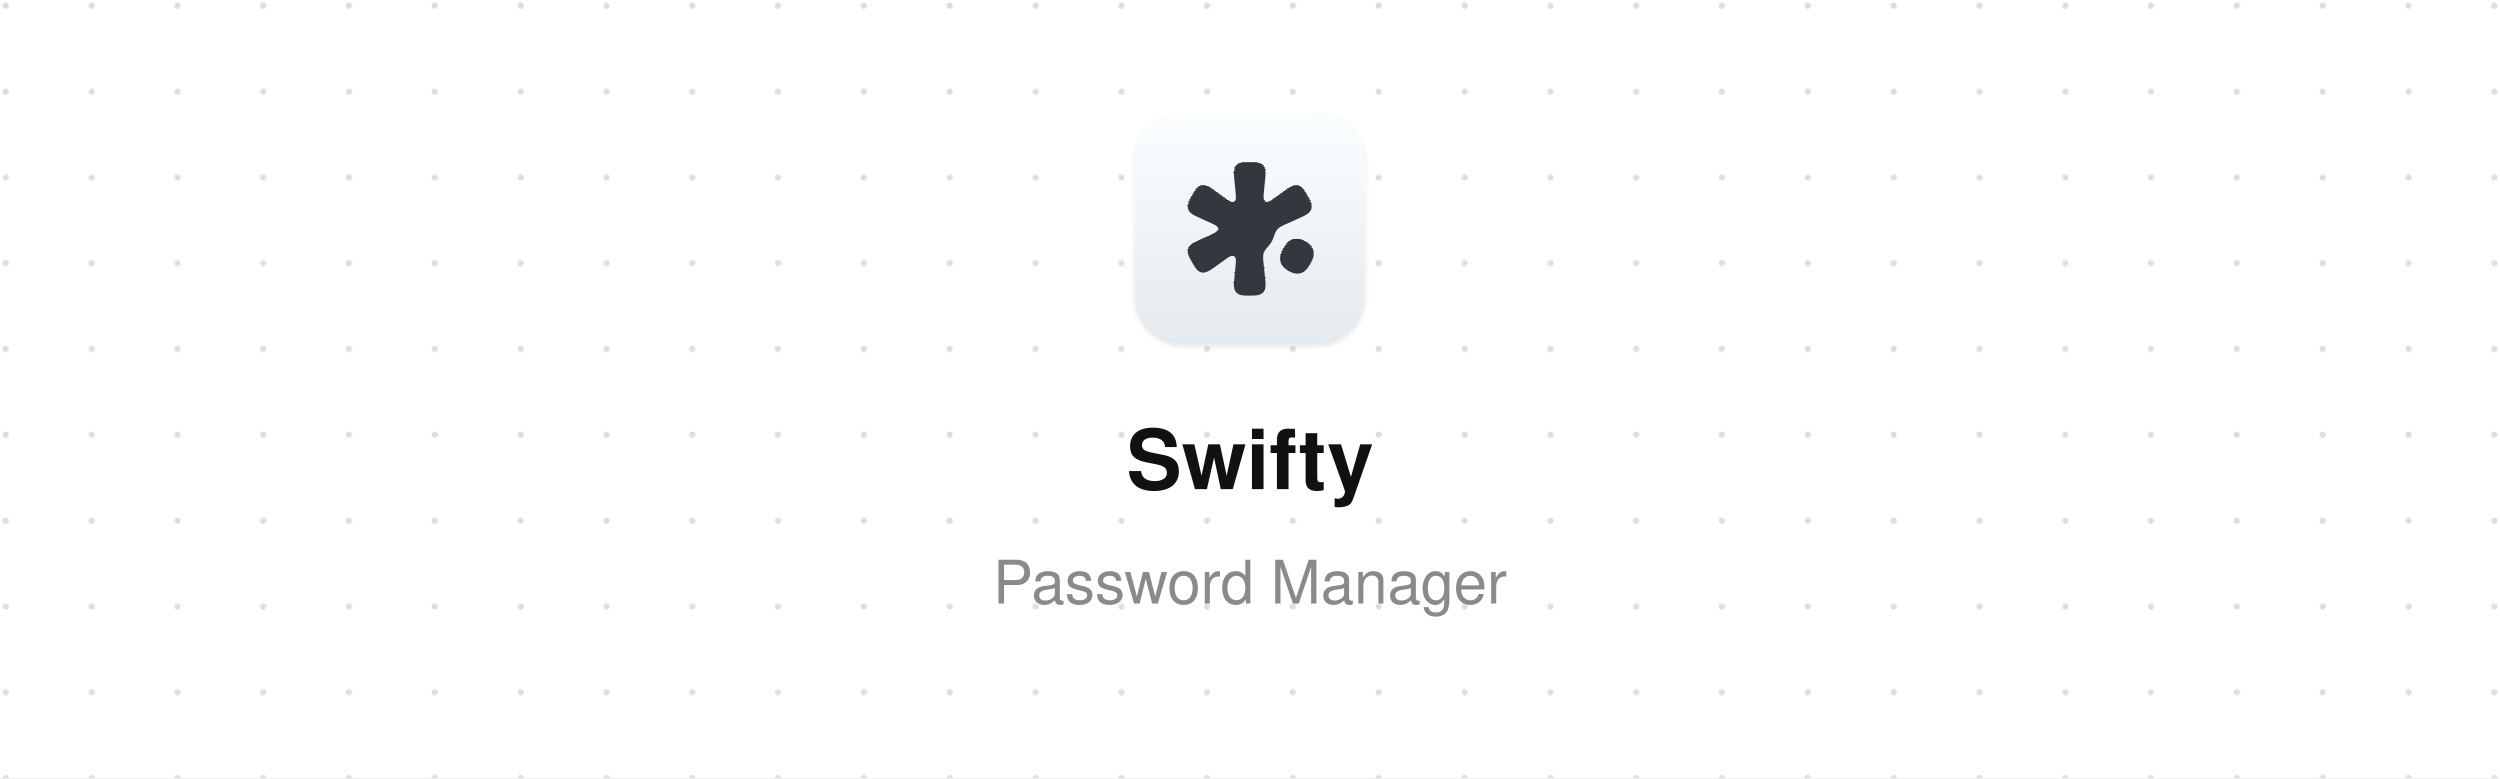
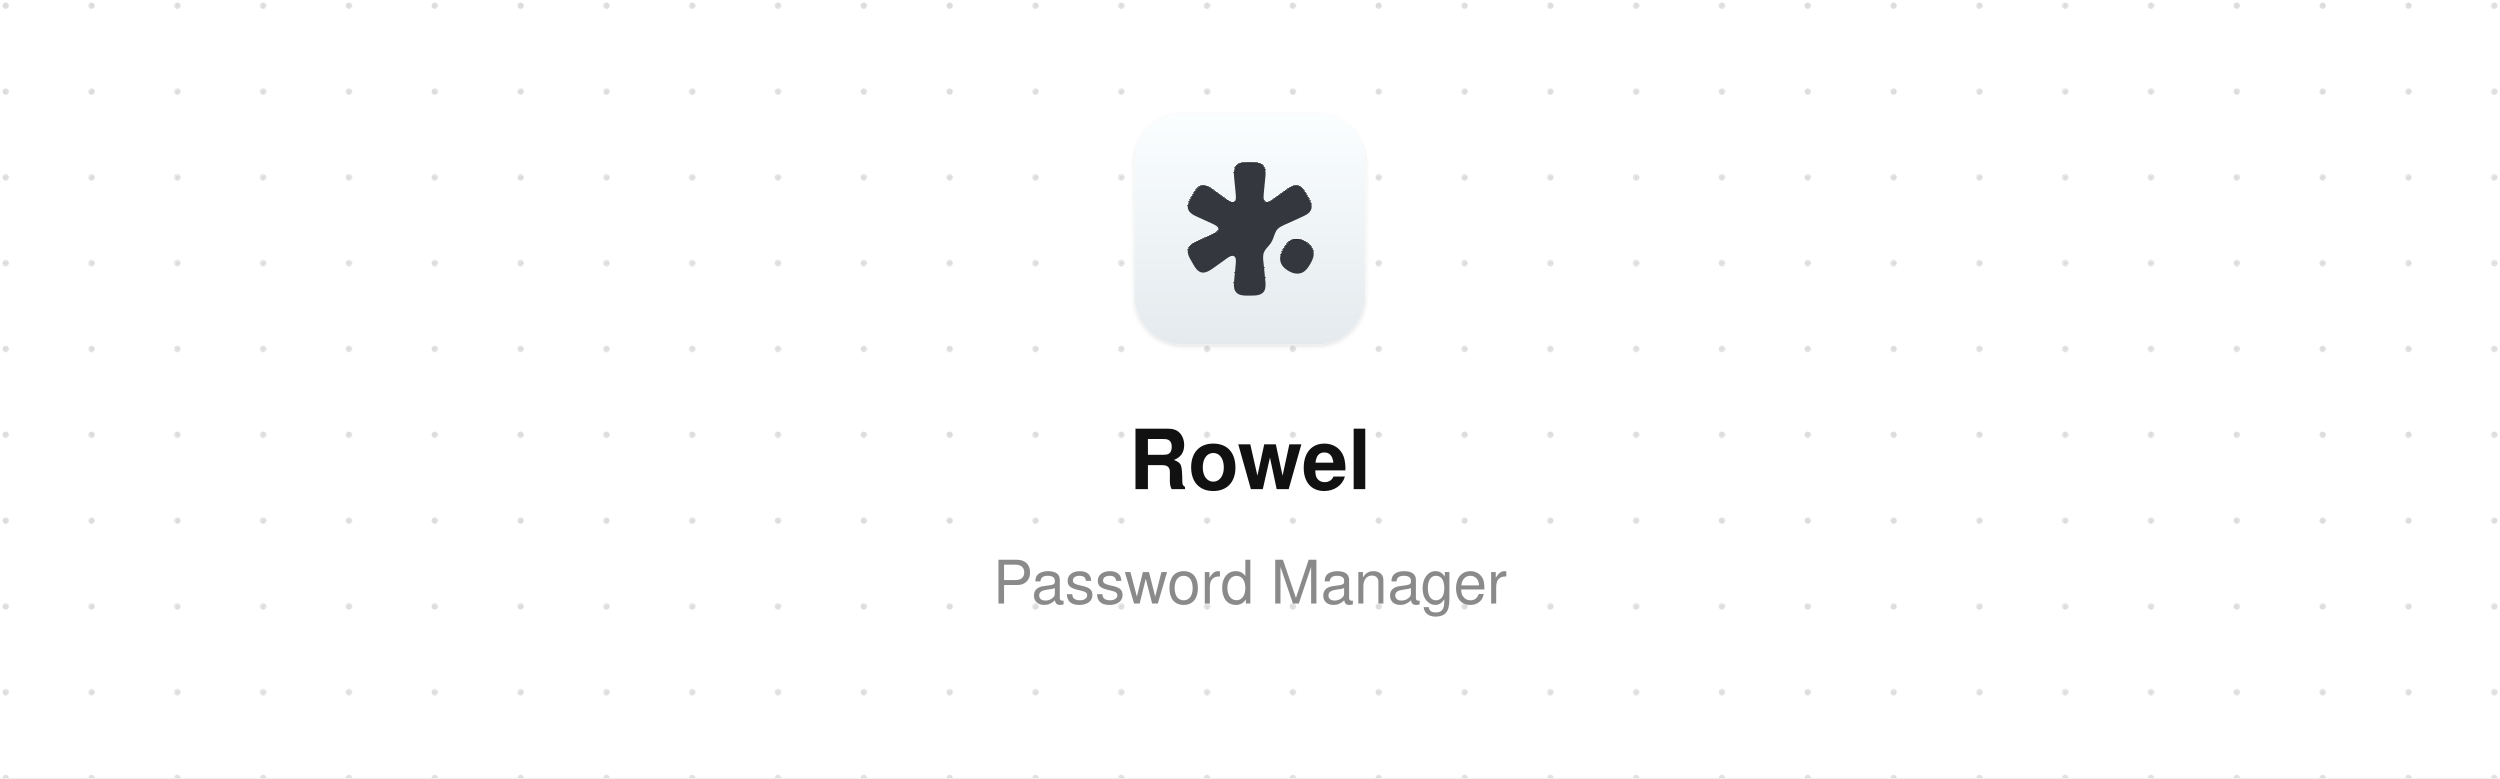
- <svg xmlns="http://www.w3.org/2000/svg" width="1748" height="544" viewBox="0 0 1748 544" role="img" aria-label="Swifty — Password Manager">
+ <svg xmlns="http://www.w3.org/2000/svg" width="1748" height="544" viewBox="0 0 1748 544" role="img" aria-label="Rowel — Password Manager">
  <defs>
    <pattern id="dots" width="60" height="60" patternUnits="userSpaceOnUse">
      <circle cx="4" cy="4" r="2.2" fill="#dcdcdc" />
    </pattern>
    <linearGradient id="tile" x1="0" y1="0" x2="0" y2="1">
      <stop stop-color="#FAFEFF" />
      <stop offset="1" stop-color="#E5EAEE" />
    </linearGradient>
    <filter id="tileShadow" x="-20%" y="-20%" width="140%" height="150%">
      <feDropShadow dx="0" dy="6" stdDeviation="8" flood-color="#000" flood-opacity="0.12" />
    </filter>
    <filter id="ink" x="-10%" y="-10%" width="120%" height="120%" color-interpolation-filters="sRGB">
      <feFlood flood-opacity="0" result="bg" />
      <feBlend in="SourceGraphic" in2="bg" result="shape" />
      <feColorMatrix in="SourceAlpha" type="matrix" values="0 0 0 0 0 0 0 0 0 0 0 0 0 0 0 0 0 0 127 0" result="hardAlpha" />
      <feOffset dy="4" />
      <feGaussianBlur stdDeviation="2" />
      <feComposite in2="hardAlpha" operator="arithmetic" k2="-1" k3="1" />
      <feColorMatrix type="matrix" values="0 0 0 0 0 0 0 0 0 0 0 0 0 0 0 0 0 0 0.5 0" />
      <feBlend in2="shape" />
    </filter>
  </defs>
  <rect width="1748" height="544" fill="#ffffff" />
  <rect width="1748" height="544" fill="url(#dots)" />
  <g transform="translate(774 60) scale(0.1953125)">
    <g filter="url(#tileShadow)">
      <path d="M99 273C99 178.007 176.007 101 271 101H752C846.993 101 924 178.007 924 273V753.607C924 848.6 846.993 925.607 752 925.607H271C176.007 925.607 99 848.6 99 753.607V273Z" fill="url(#tile)" />
    </g>
    <g filter="url(#ink)">
      <path d="M562.594 371.3C561.781 379.019 560.969 386.737 560.725 394.456C560.481 402.012 560.4 415.5 570.394 417.044C580.794 418.669 592.169 408.675 599.887 403.231C613.456 393.644 626.862 383.731 640.512 374.144C651.156 366.669 663.019 357.487 676.669 357.162C696.575 356.675 706.975 376.5 715.587 391.287C721.6 401.606 728.587 412.25 731.675 423.869C734.356 434.269 732.244 444.75 724.769 452.712C717.944 459.944 708.6 464.412 699.662 468.556C682.031 476.925 664.075 484.725 646.281 492.769C630.519 499.837 611.994 506.175 604.031 522.75C597.775 535.912 595.094 549.969 587.05 562.4C578.112 576.131 562.675 586.775 559.75 603.756C557.719 615.7 559.912 628.375 561.131 640.237C562.837 657.056 564.544 673.794 566.169 690.612C567.306 702.312 569.012 714.825 566.169 726.444C560.156 750.819 534.481 750.981 514.087 751.062C502.794 751.062 491.012 751.631 479.881 749.112C467.937 746.431 458.837 738.55 455.831 726.444C452.987 714.825 454.694 702.312 455.831 690.612C457.537 673.225 459.569 655.919 460.869 638.612C461.519 630.569 463.712 614.562 454.531 609.85C445.187 605.219 432.594 615.537 425.687 620.25C411.875 629.756 398.469 639.831 384.819 649.5C368.894 660.794 347.606 677.125 328.35 663.556C317.625 656.081 311.206 643.081 304.869 632.031C298.775 621.469 291.381 610.256 289.512 598.069C287.562 585.394 293.819 574.75 303.975 567.519C311.856 561.912 320.875 558.012 329.65 554.031C340.619 549.075 351.587 544.119 362.556 539.162C370.031 535.75 377.669 532.5 384.819 528.519C390.425 525.431 398.469 520.719 398.875 513.487C399.444 502.6 382.95 496.344 375.394 492.769C360.281 485.537 344.925 478.956 329.65 471.969C318.437 466.85 305.844 461.894 297.231 452.712C288.862 443.775 287.481 432.075 291.219 420.862C294.875 410.056 301.212 400.144 306.9 390.394C315.025 376.581 324.531 358.544 342.487 357.244C360.769 355.862 377.344 371.137 391.075 380.969C402.044 388.85 412.85 396.812 423.981 404.531C431.131 409.487 444.7 421.106 454.531 416.15C463.712 411.437 461.519 395.431 460.869 387.387C459.569 370.081 457.537 352.775 455.831 335.387C453.962 315.644 450.631 288.587 472.894 279.081C484.919 273.962 499.219 274.937 512.056 274.937C530.175 274.937 554.55 273.637 563.812 292.975C569.5 304.675 567.712 318.894 566.494 331.406C565.275 344.731 563.894 357.975 562.594 371.3Z" fill="#34373E" />
      <path d="M649.694 662.744C635.556 654.537 622.963 642.187 620.281 625.369C617.844 610.094 624.75 595.794 632.144 582.956C639.944 569.469 649.45 555.819 664.969 550.7C680.244 545.662 696.494 550.375 710.063 558.175C723.875 566.137 736.306 578.325 739.313 594.575C742.238 610.175 735.169 624.881 727.531 638.044C720.138 650.881 711.2 664.044 696.819 669.569C680.894 675.662 663.831 670.869 649.694 662.744Z" fill="#34373E" />
    </g>
  </g>
-   <text x="874" y="342" text-anchor="middle" font-family="-apple-system, BlinkMacSystemFont, 'Segoe UI', Helvetica, Arial, sans-serif" font-size="58" font-weight="700" fill="#111111">Swifty</text>
+   <text x="874" y="342" text-anchor="middle" font-family="-apple-system, BlinkMacSystemFont, 'Segoe UI', Helvetica, Arial, sans-serif" font-size="58" font-weight="700" fill="#111111">Rowel</text>
  <text x="874" y="422" text-anchor="middle" font-family="-apple-system, BlinkMacSystemFont, 'Segoe UI', Helvetica, Arial, sans-serif" font-size="42" font-weight="400" fill="#8a8a8a">Password Manager</text>
</svg>
